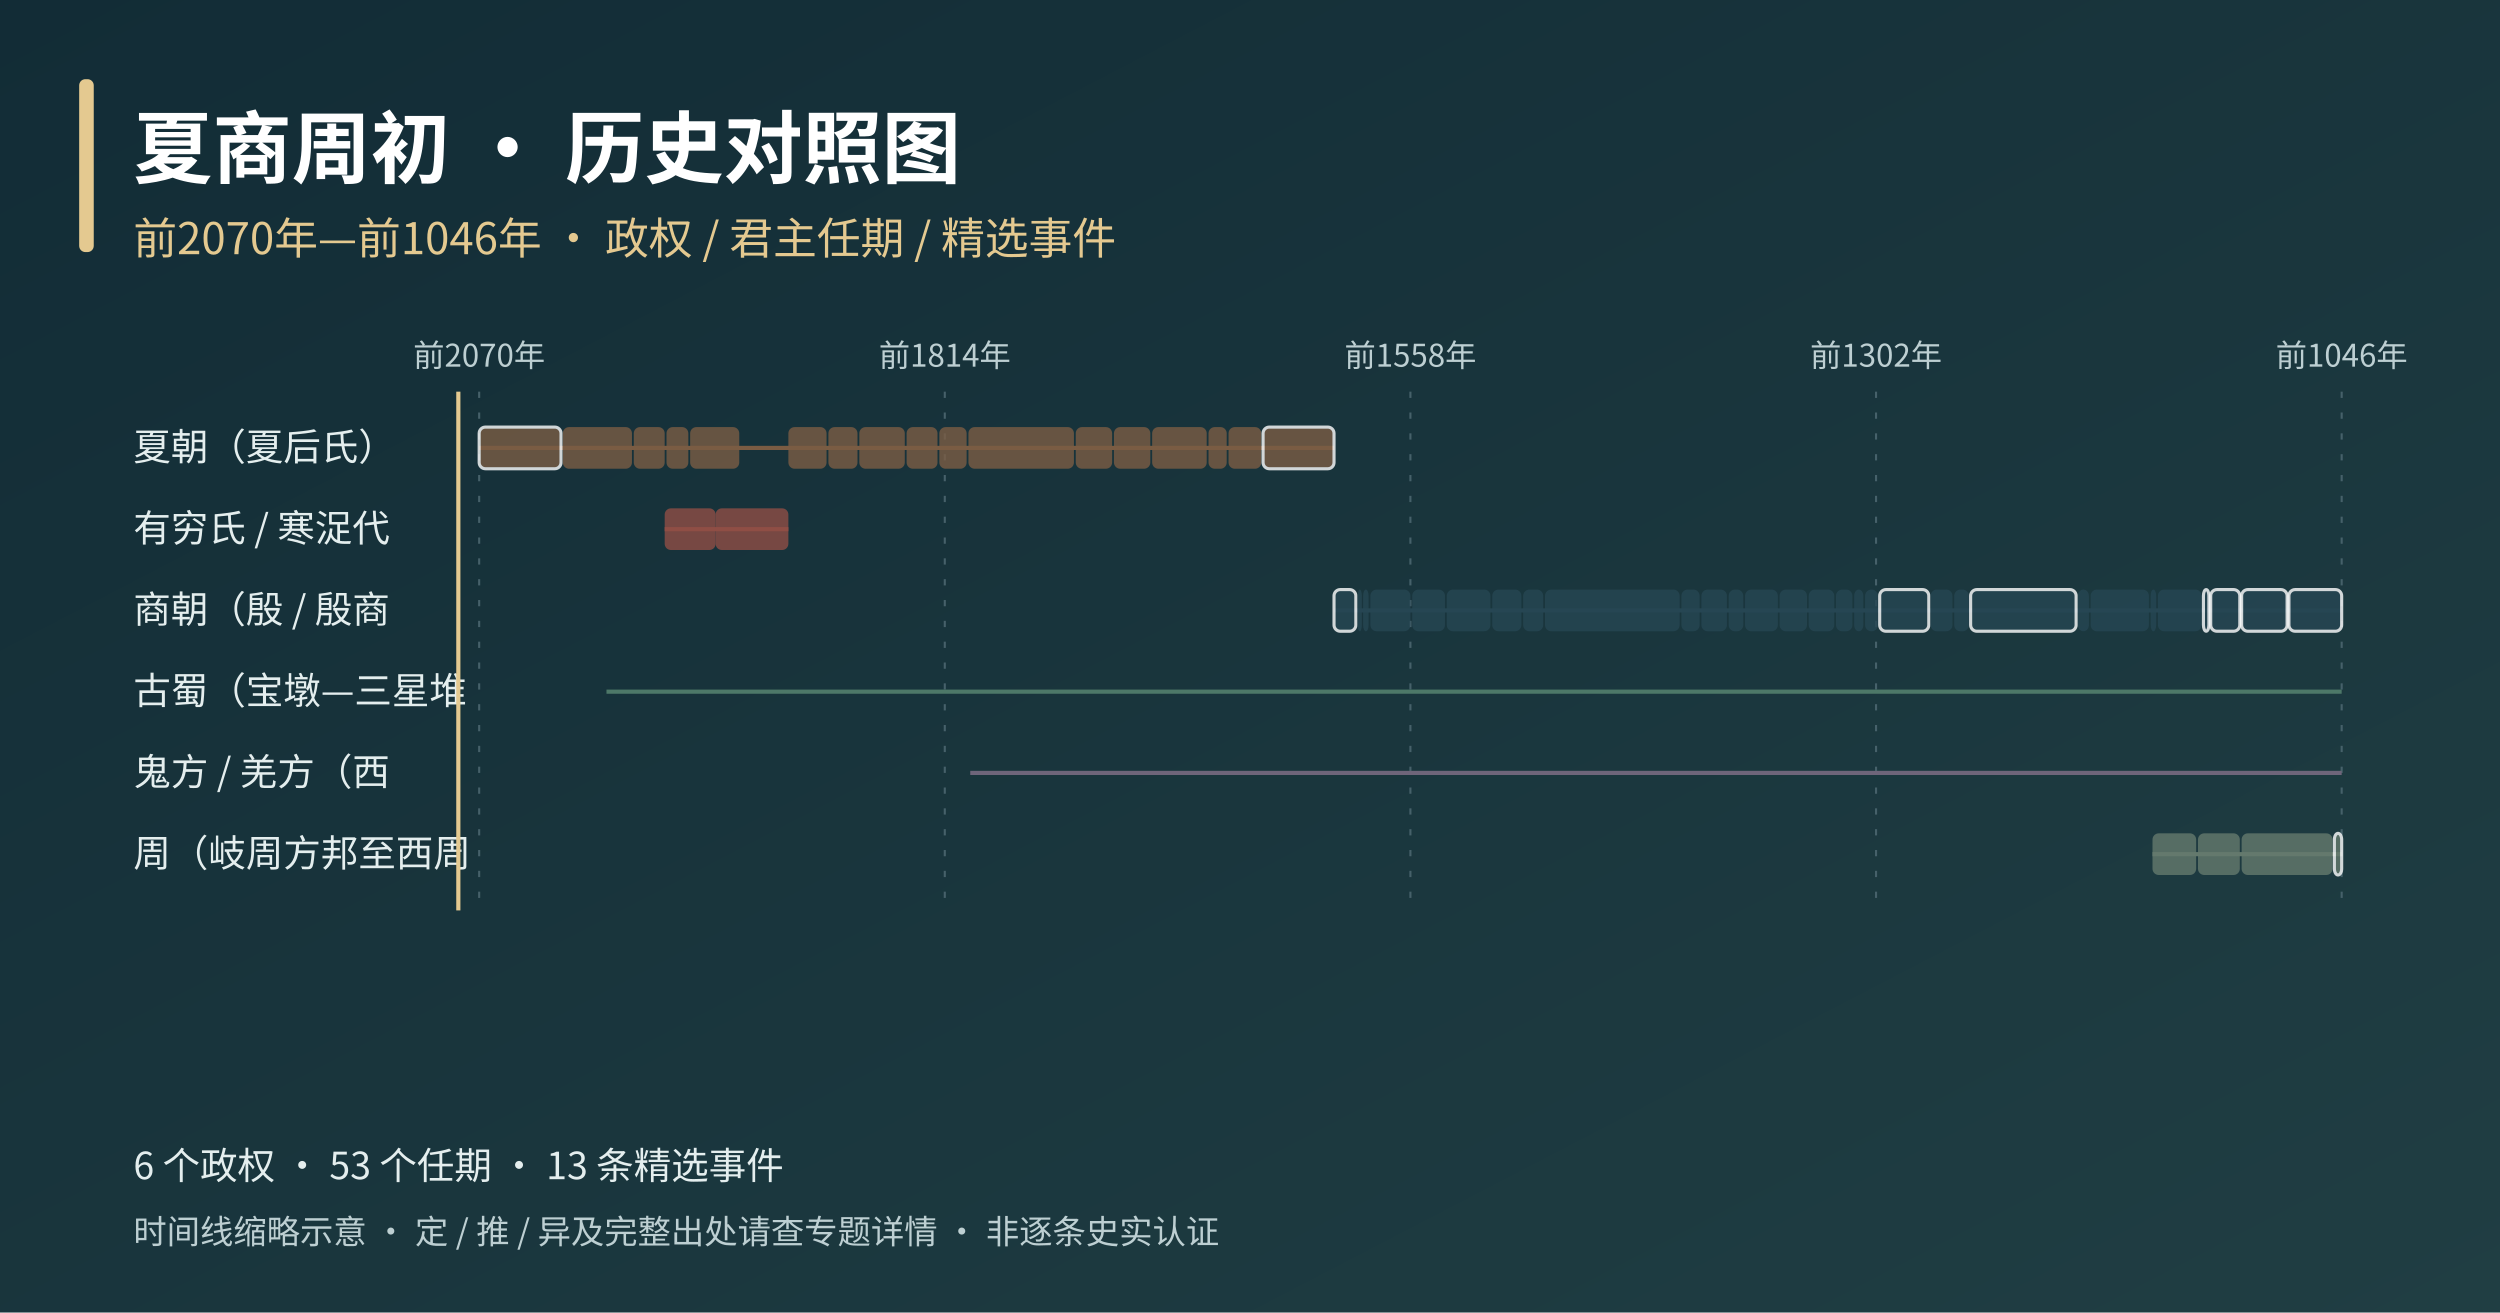
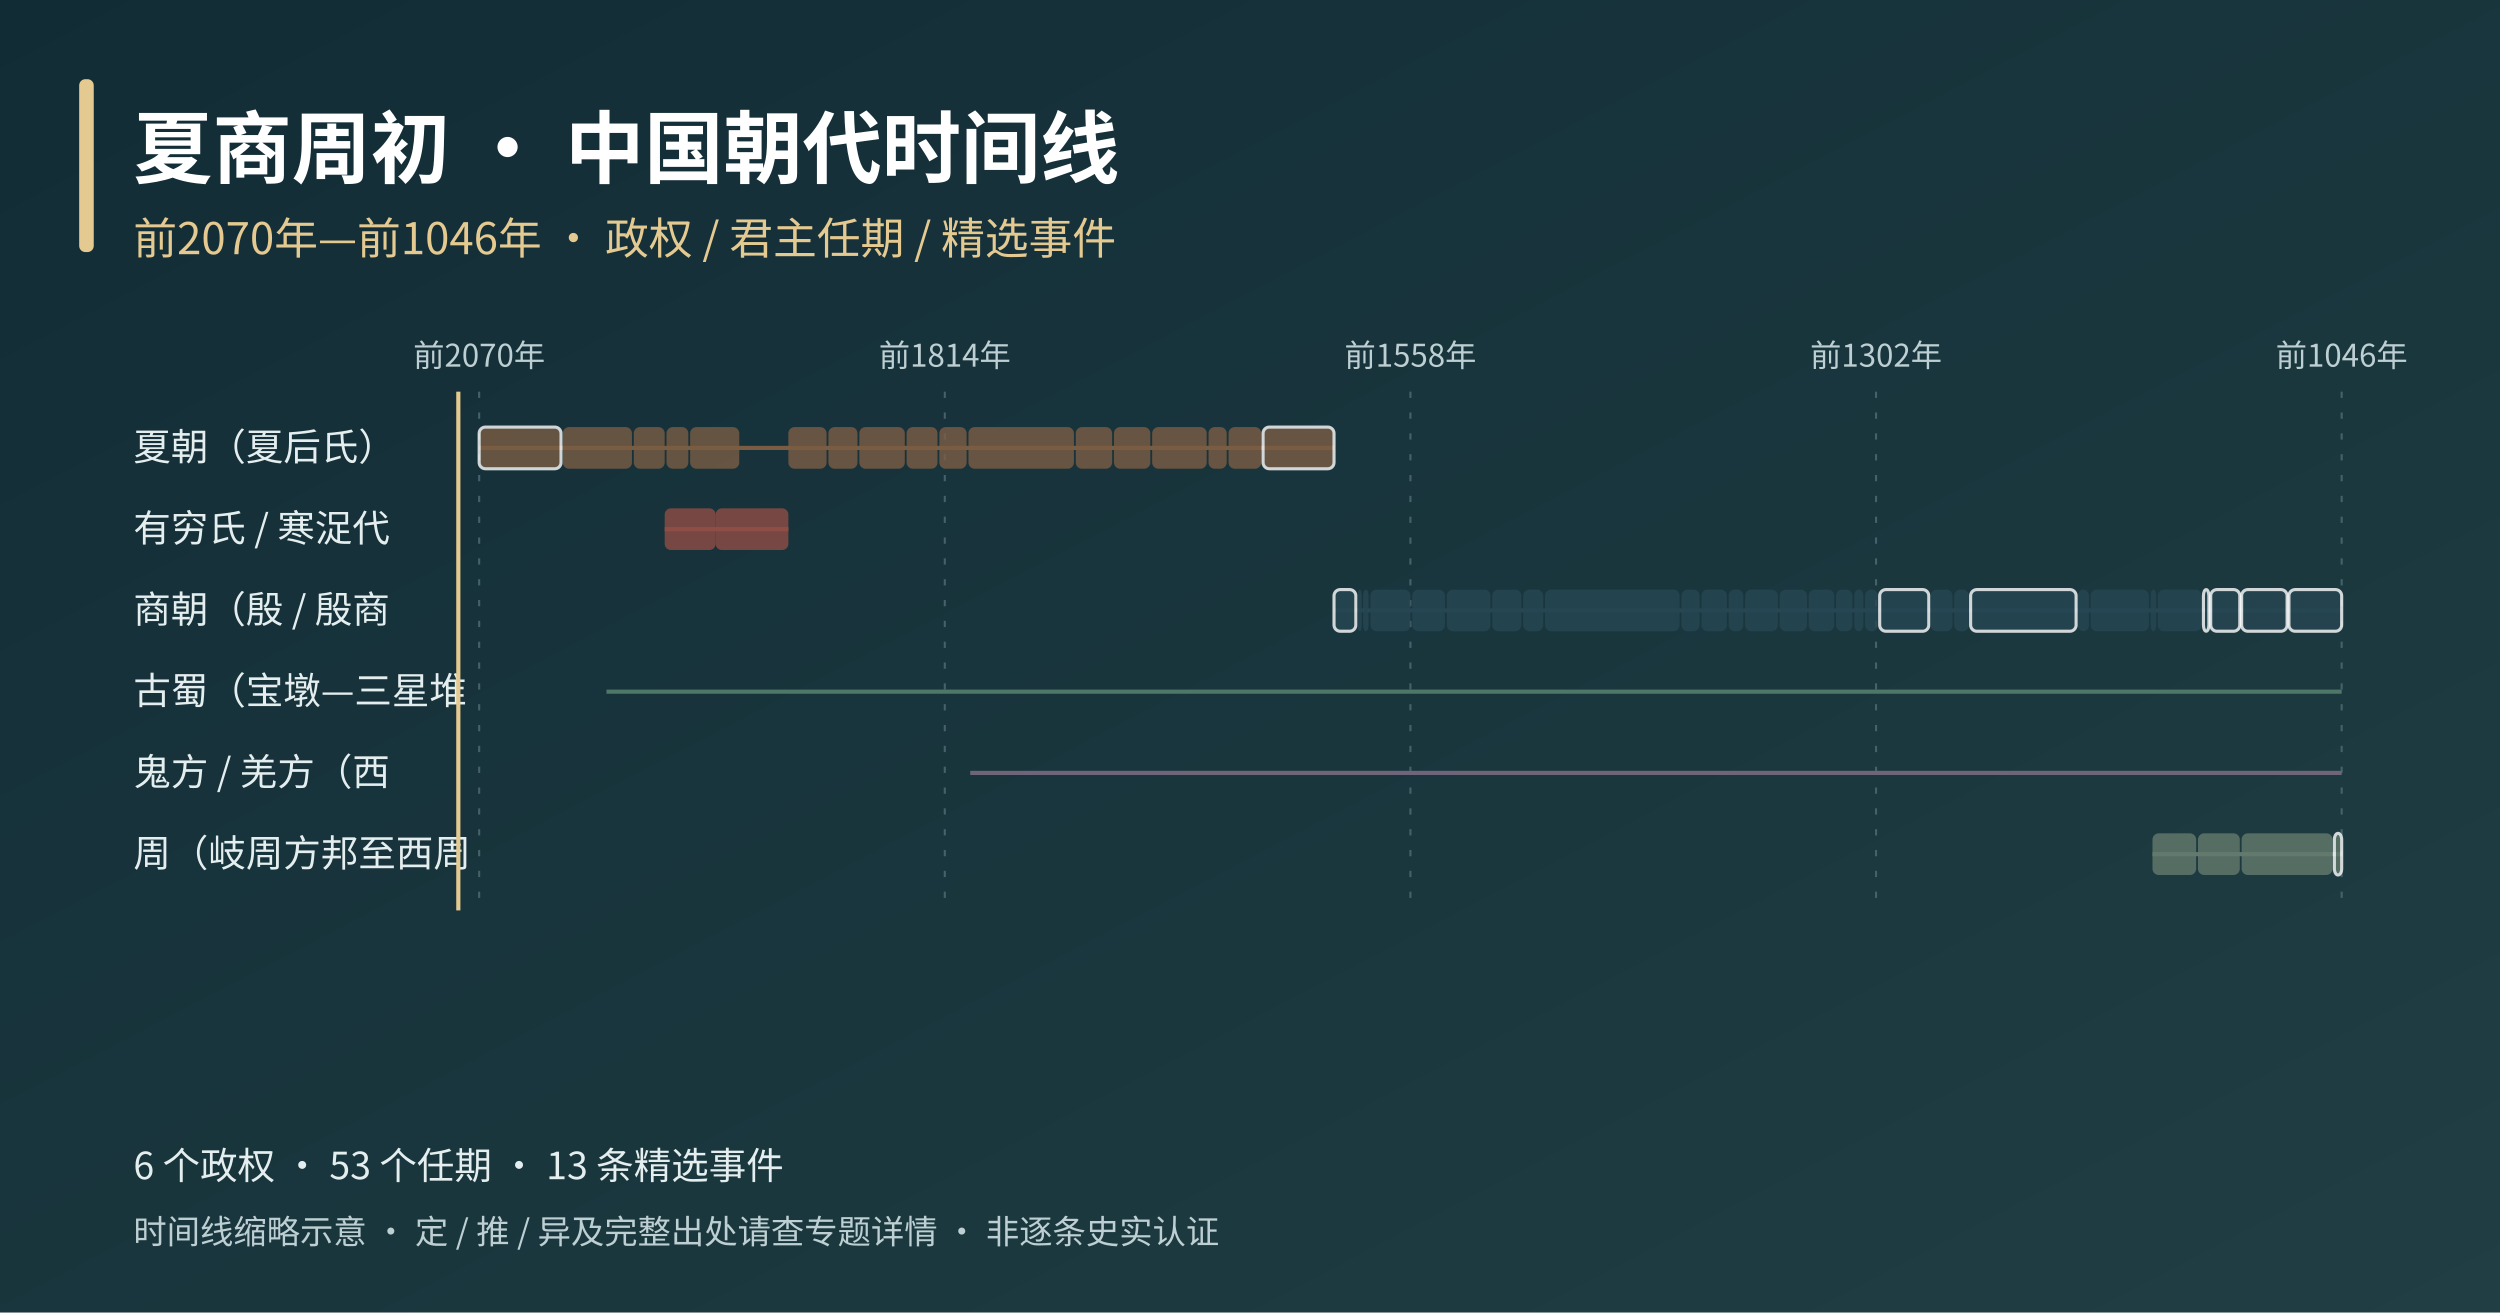
<svg xmlns="http://www.w3.org/2000/svg" width="1200" height="630" viewBox="0 0 1200 630" role="img" aria-labelledby="title desc">
  <defs>
    <linearGradient id="bg" x2="1" y2="1">
      <stop stop-color="#122c36" />
      <stop offset="1" stop-color="#203e43" />
    </linearGradient>
  </defs>
  <rect width="1200" height="630" fill="url(#bg)" />
  <rect x="38" y="38" width="7" height="83" rx="3" fill="#e4c990" />
  <g font-family="Noto Sans CJK SC,Microsoft YaHei,PingFang SC,sans-serif">
-     <text x="64" y="85" fill="#ffffff" font-size="38" font-weight="700">夏商周初 · 历史对照图</text>
+     <text x="64" y="85" fill="#ffffff" font-size="38" font-weight="700">夏商周初 · 中国朝代时间线</text>
    <text x="64" y="122" fill="#e4c990" font-size="21">前2070年—前1046年 · 政权 / 君主任期 / 精选事件</text>
    <path d="M230.00 188V437" stroke="#46616a" stroke-dasharray="3 7" />
    <text x="230.00" y="176" text-anchor="middle" fill="#bdcfd2" font-size="15">前2070年</text>
    <path d="M453.50 188V437" stroke="#46616a" stroke-dasharray="3 7" />
    <text x="453.50" y="176" text-anchor="middle" fill="#bdcfd2" font-size="15">前1814年</text>
    <path d="M677.00 188V437" stroke="#46616a" stroke-dasharray="3 7" />
    <text x="677.00" y="176" text-anchor="middle" fill="#bdcfd2" font-size="15">前1558年</text>
    <path d="M900.50 188V437" stroke="#46616a" stroke-dasharray="3 7" />
    <text x="900.50" y="176" text-anchor="middle" fill="#bdcfd2" font-size="15">前1302年</text>
    <path d="M1124.00 188V437" stroke="#46616a" stroke-dasharray="3 7" />
    <text x="1124.00" y="176" text-anchor="middle" fill="#bdcfd2" font-size="15">前1046年</text>
    <text x="64" y="221" fill="#e4eeee" font-size="18">夏朝（夏后氏）</text>
    <path d="M230 215H640.332" stroke="#7a5c43" stroke-width="2" />
    <rect x="230.00" y="205" width="39.29" height="20" rx="3" fill="#7a5c43" opacity="0.8" stroke="#ffffff" stroke-width="1.5" />
    <rect x="270.16" y="205" width="33.18" height="20" rx="3" fill="#7a5c43" opacity="0.8" />
    <rect x="304.21" y="205" width="14.84" height="20" rx="3" fill="#7a5c43" opacity="0.8" />
    <rect x="319.92" y="205" width="10.48" height="20" rx="3" fill="#7a5c43" opacity="0.8" />
    <rect x="331.27" y="205" width="23.57" height="20" rx="3" fill="#7a5c43" opacity="0.8" />
    <rect x="378.42" y="205" width="18.33" height="20" rx="3" fill="#7a5c43" opacity="0.8" />
    <rect x="397.63" y="205" width="13.97" height="20" rx="3" fill="#7a5c43" opacity="0.8" />
    <rect x="412.47" y="205" width="21.83" height="20" rx="3" fill="#7a5c43" opacity="0.8" />
    <rect x="435.17" y="205" width="14.84" height="20" rx="3" fill="#7a5c43" opacity="0.8" />
    <rect x="450.88" y="205" width="13.10" height="20" rx="3" fill="#7a5c43" opacity="0.8" />
    <rect x="464.85" y="205" width="50.64" height="20" rx="3" fill="#7a5c43" opacity="0.8" />
    <rect x="516.36" y="205" width="17.46" height="20" rx="3" fill="#7a5c43" opacity="0.8" />
    <rect x="534.69" y="205" width="17.46" height="20" rx="3" fill="#7a5c43" opacity="0.8" />
    <rect x="553.03" y="205" width="26.19" height="20" rx="3" fill="#7a5c43" opacity="0.8" />
    <rect x="580.09" y="205" width="8.73" height="20" rx="3" fill="#7a5c43" opacity="0.8" />
    <rect x="589.70" y="205" width="15.71" height="20" rx="3" fill="#7a5c43" opacity="0.8" />
    <rect x="606.28" y="205" width="34.05" height="20" rx="3" fill="#7a5c43" opacity="0.8" stroke="#ffffff" stroke-width="1.5" />
    <text x="64" y="260" fill="#e4eeee" font-size="18">有穷氏 / 寒浞代</text>
    <path d="M319.051 254H378.418" stroke="#8f4e45" stroke-width="2" />
    <rect x="319.05" y="244" width="24.45" height="20" rx="3" fill="#8f4e45" opacity="0.8" />
    <rect x="343.50" y="244" width="34.92" height="20" rx="3" fill="#8f4e45" opacity="0.8" />
    <text x="64" y="299" fill="#e4eeee" font-size="18">商朝（殷 / 殷商</text>
    <path d="M640.332 293H1124" stroke="#264653" stroke-width="2" />
    <rect x="640.33" y="283" width="10.48" height="20" rx="3" fill="#264653" opacity="0.8" stroke="#ffffff" stroke-width="1.5" />
    <rect x="651.68" y="283" width="2.00" height="20" rx="3" fill="#264653" opacity="0.8" />
    <rect x="654.30" y="283" width="2.62" height="20" rx="3" fill="#264653" opacity="0.8" />
    <rect x="657.79" y="283" width="19.21" height="20" rx="3" fill="#264653" opacity="0.8" />
    <rect x="677.87" y="283" width="15.71" height="20" rx="3" fill="#264653" opacity="0.8" />
    <rect x="694.46" y="283" width="20.95" height="20" rx="3" fill="#264653" opacity="0.8" />
    <rect x="716.29" y="283" width="13.97" height="20" rx="3" fill="#264653" opacity="0.8" />
    <rect x="731.13" y="283" width="9.60" height="20" rx="3" fill="#264653" opacity="0.8" />
    <rect x="741.61" y="283" width="64.61" height="20" rx="3" fill="#264653" opacity="0.8" />
    <rect x="807.08" y="283" width="8.73" height="20" rx="3" fill="#264653" opacity="0.8" />
    <rect x="816.69" y="283" width="12.22" height="20" rx="3" fill="#264653" opacity="0.8" />
    <rect x="829.78" y="283" width="6.98" height="20" rx="3" fill="#264653" opacity="0.8" />
    <rect x="837.64" y="283" width="15.71" height="20" rx="3" fill="#264653" opacity="0.8" />
    <rect x="854.23" y="283" width="13.10" height="20" rx="3" fill="#264653" opacity="0.8" />
    <rect x="868.20" y="283" width="12.22" height="20" rx="3" fill="#264653" opacity="0.8" />
    <rect x="881.29" y="283" width="7.86" height="20" rx="3" fill="#264653" opacity="0.8" />
    <rect x="890.02" y="283" width="4.37" height="20" rx="3" fill="#264653" opacity="0.8" />
    <rect x="895.26" y="283" width="6.11" height="20" rx="3" fill="#264653" opacity="0.8" />
    <rect x="902.25" y="283" width="23.57" height="20" rx="3" fill="#264653" opacity="0.8" stroke="#ffffff" stroke-width="1.5" />
    <rect x="926.69" y="283" width="10.48" height="20" rx="3" fill="#264653" opacity="0.8" />
    <rect x="938.04" y="283" width="6.98" height="20" rx="3" fill="#264653" opacity="0.8" />
    <rect x="945.90" y="283" width="50.64" height="20" rx="3" fill="#264653" opacity="0.8" stroke="#ffffff" stroke-width="1.5" />
    <rect x="997.41" y="283" width="5.24" height="20" rx="3" fill="#264653" opacity="0.8" />
    <rect x="1003.52" y="283" width="27.94" height="20" rx="3" fill="#264653" opacity="0.8" />
    <rect x="1032.33" y="283" width="2.62" height="20" rx="3" fill="#264653" opacity="0.8" />
    <rect x="1035.82" y="283" width="20.95" height="20" rx="3" fill="#264653" opacity="0.8" />
    <rect x="1057.65" y="283" width="2.62" height="20" rx="3" fill="#264653" opacity="0.8" stroke="#ffffff" stroke-width="1.5" />
    <rect x="1061.14" y="283" width="13.97" height="20" rx="3" fill="#264653" opacity="0.8" stroke="#ffffff" stroke-width="1.5" />
    <rect x="1075.98" y="283" width="21.83" height="20" rx="3" fill="#264653" opacity="0.8" stroke="#ffffff" stroke-width="1.5" />
    <rect x="1098.68" y="283" width="25.32" height="20" rx="3" fill="#264653" opacity="0.8" stroke="#ffffff" stroke-width="1.5" />
    <text x="64" y="338" fill="#e4eeee" font-size="18">古蜀（宝墩—三星堆</text>
    <path d="M291.113 332H1124" stroke="#4d7868" stroke-width="2" />
    <text x="64" y="377" fill="#e4eeee" font-size="18">鬼方 / 羌方（西</text>
    <path d="M465.723 371H1124" stroke="#6e657a" stroke-width="2" />
    <text x="64" y="416" fill="#e4eeee" font-size="18">周（岐周方邦至西周</text>
    <path d="M1033.203 410H1124" stroke="#64796d" stroke-width="2" />
    <rect x="1033.20" y="400" width="20.95" height="20" rx="3" fill="#64796d" opacity="0.8" />
    <rect x="1055.03" y="400" width="20.08" height="20" rx="3" fill="#64796d" opacity="0.8" />
    <rect x="1075.98" y="400" width="43.65" height="20" rx="3" fill="#64796d" opacity="0.8" />
    <rect x="1120.51" y="400" width="3.49" height="20" rx="3" fill="#64796d" opacity="0.8" stroke="#ffffff" stroke-width="1.5" />
    <path d="M220 188V437" stroke="#e4c990" stroke-width="2" />
    <text x="64" y="566" fill="#e4eeee" font-size="18">6 个政权 · 53 个任期 · 13 条精选事件</text>
    <text x="64" y="597" fill="#bdcfd2" font-size="16">时间线缩略示意 · 定 / 推 / 异及完整出处请查专题详情 · 非逐条史实认证</text>
  </g>
</svg>
